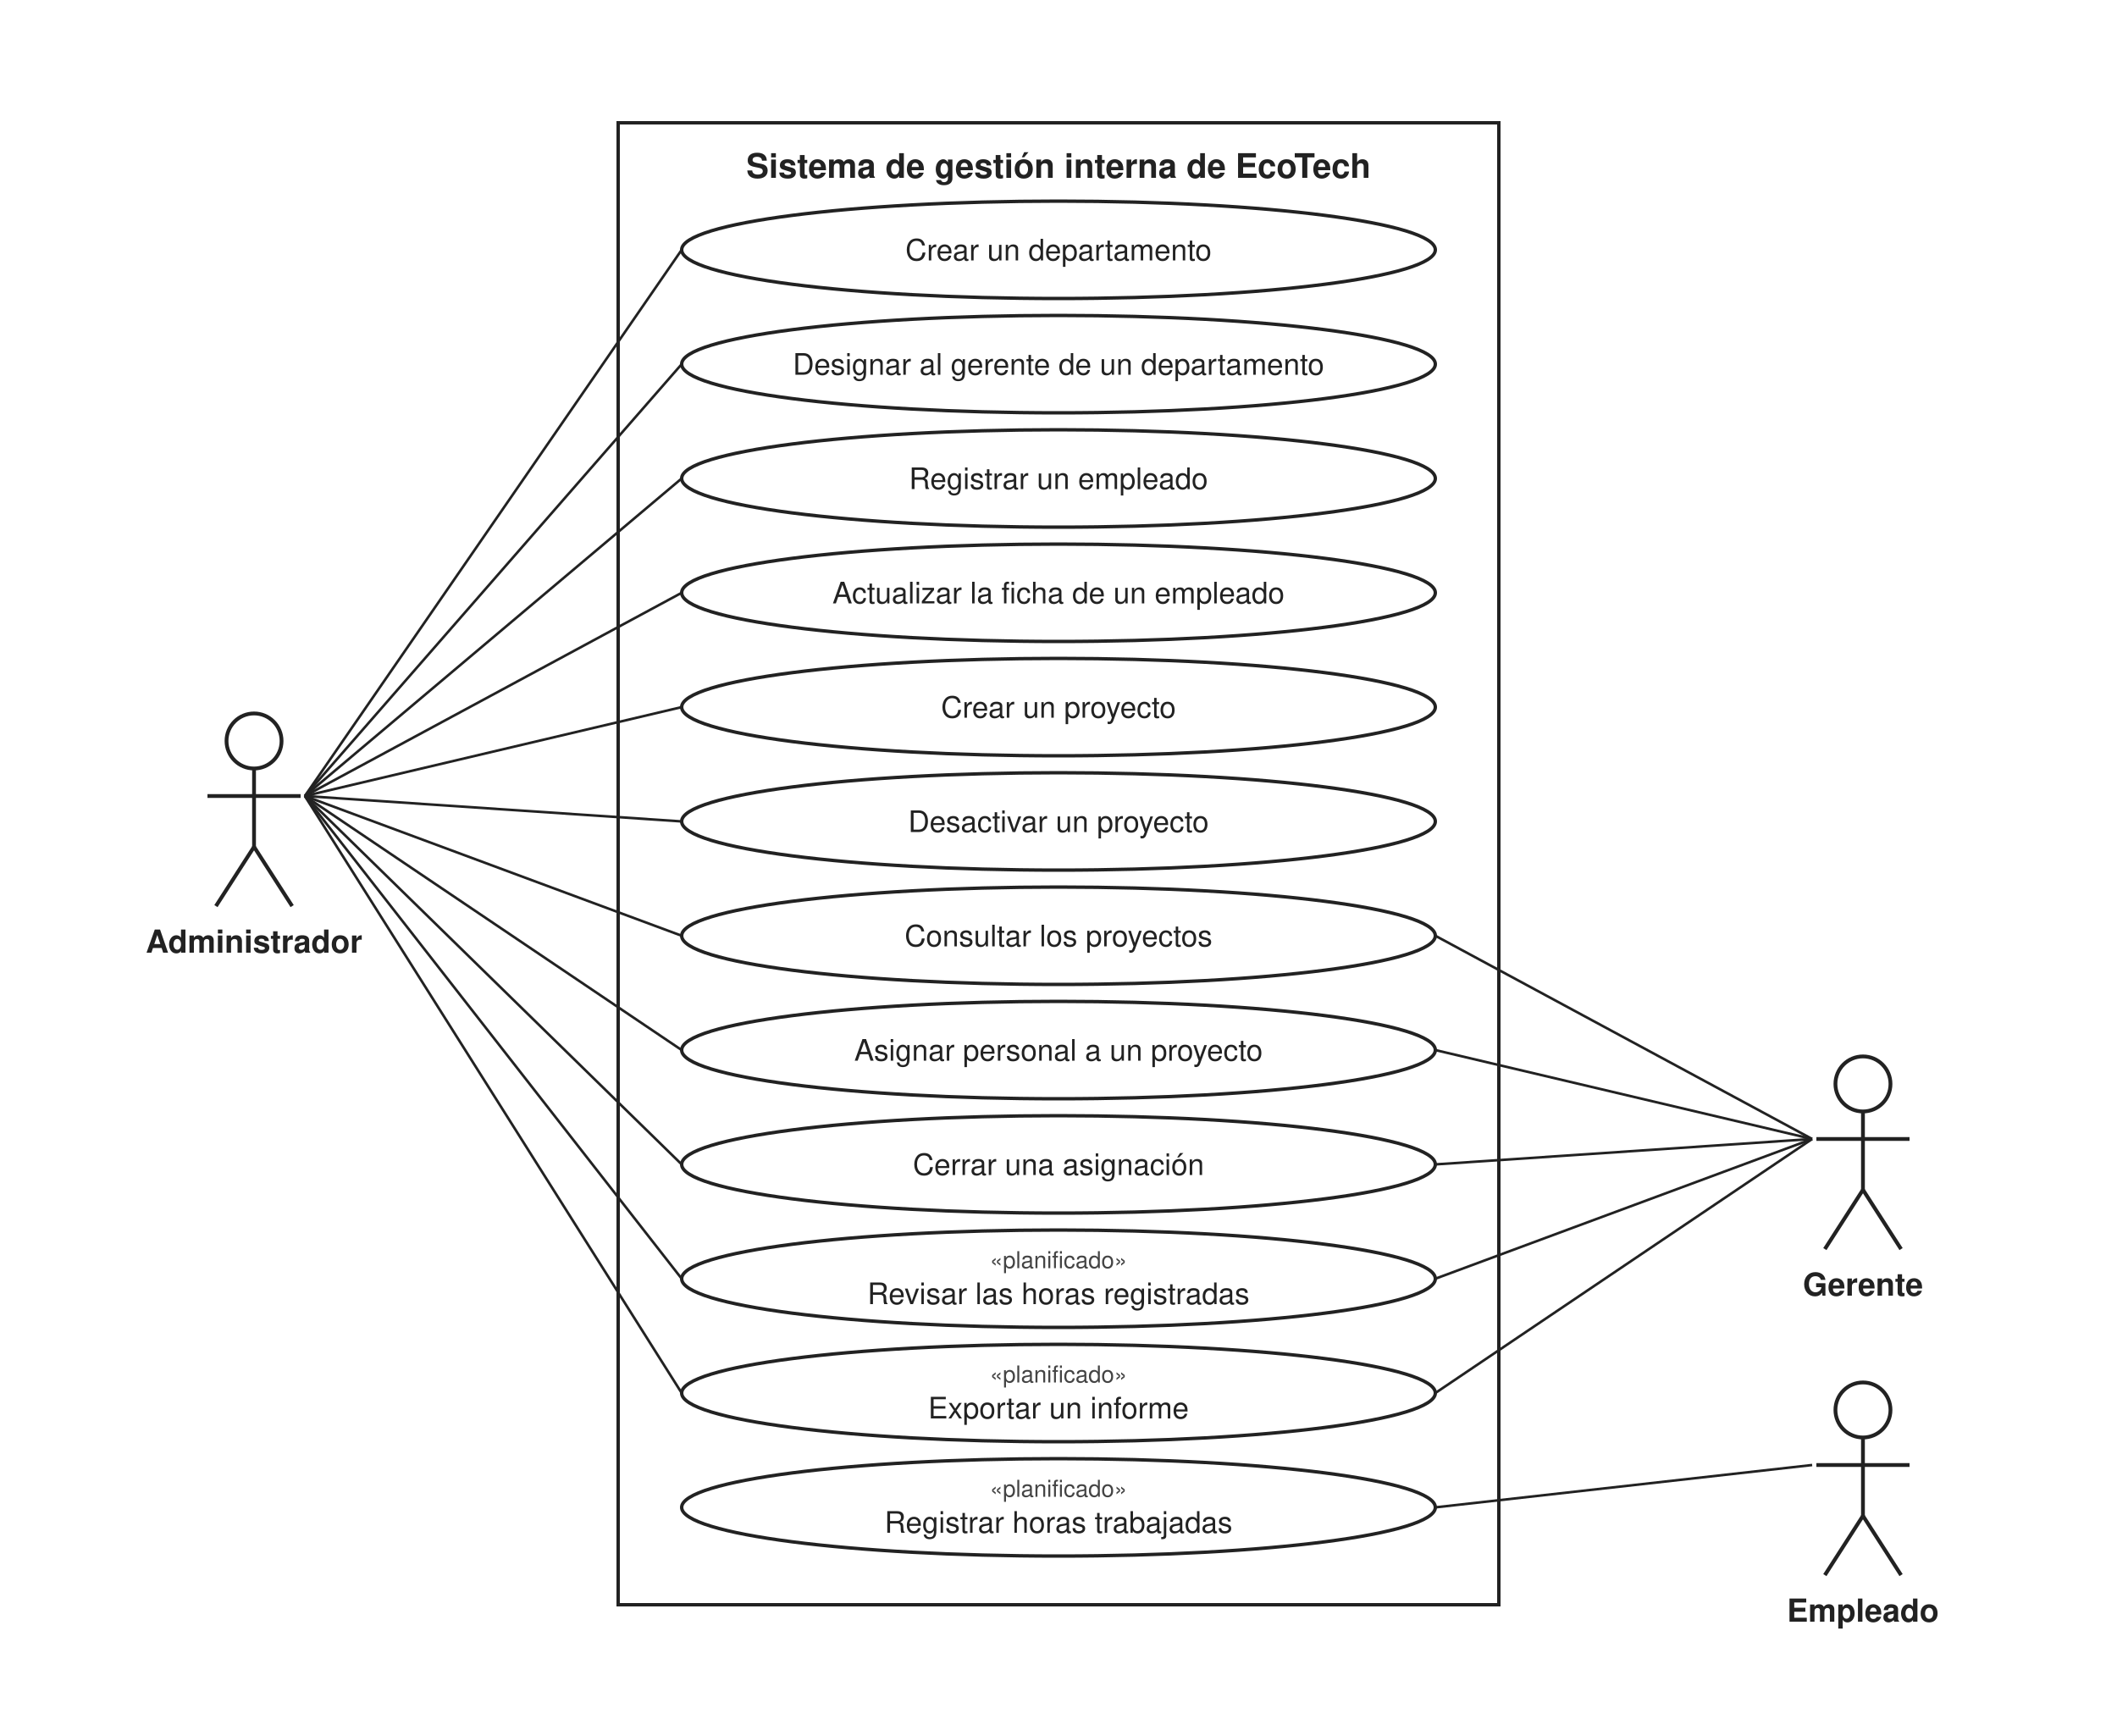
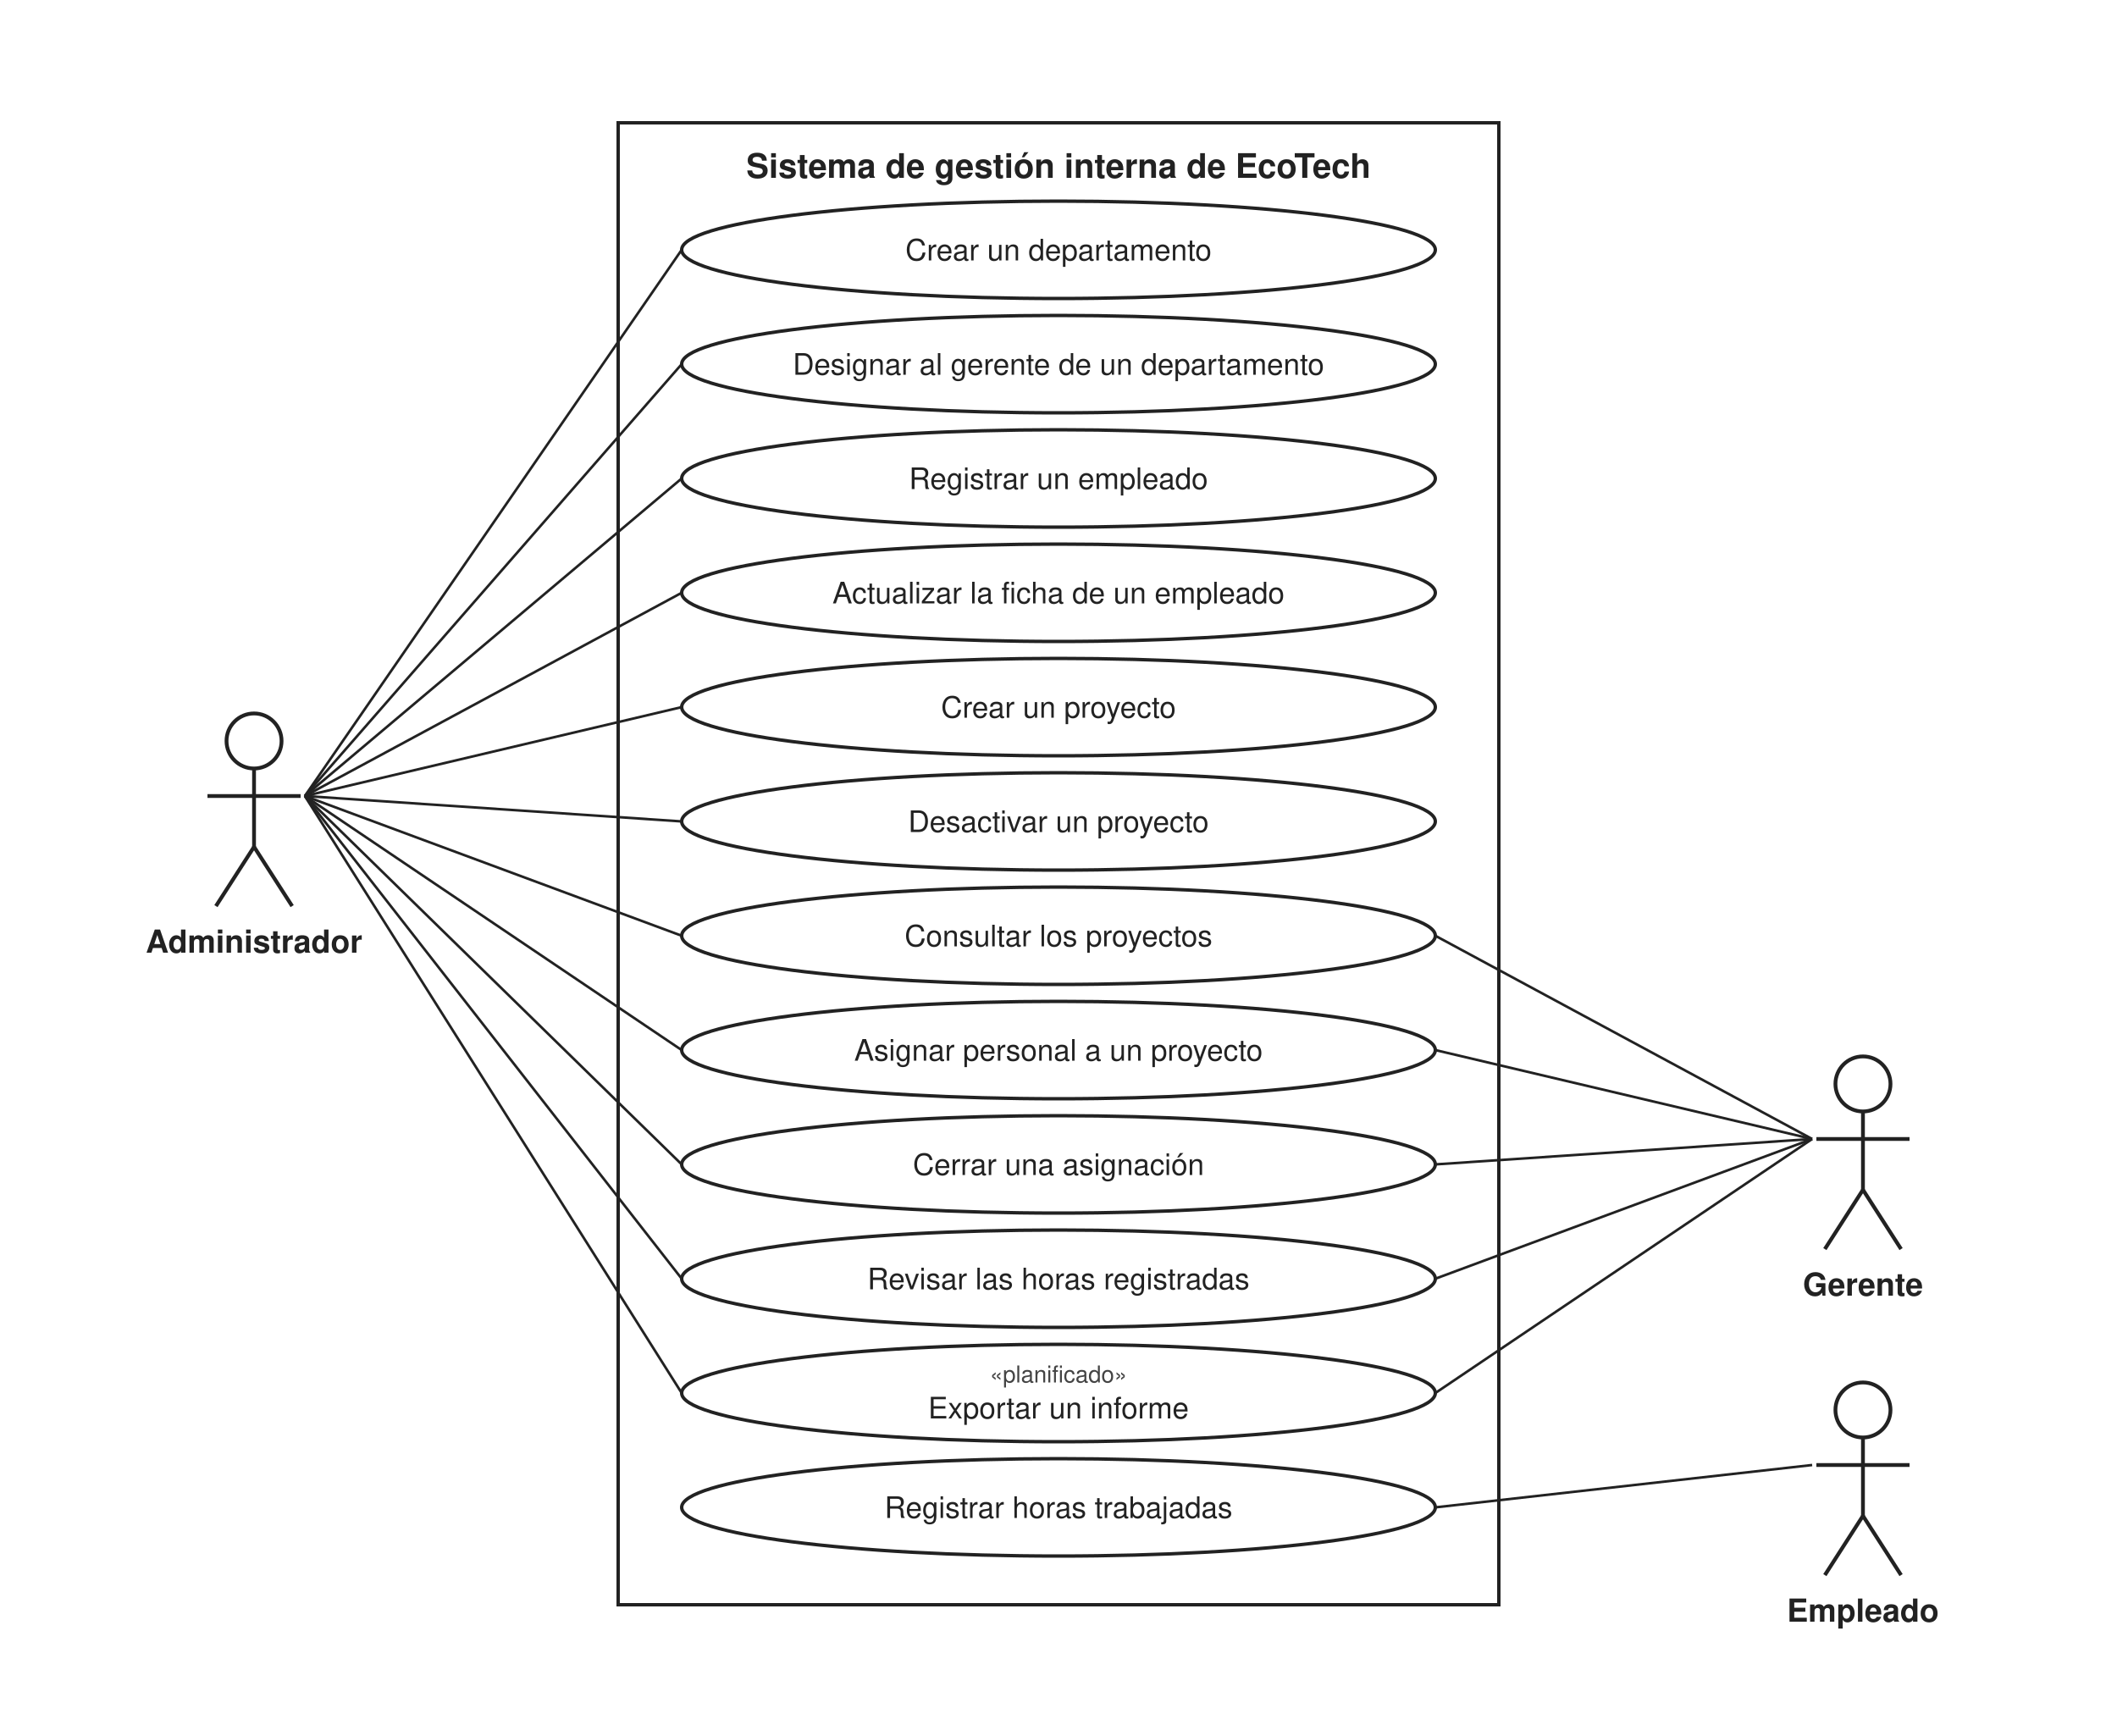
<svg xmlns="http://www.w3.org/2000/svg" width="1000" height="820" viewBox="0 0 1000 820">
  <rect width="1000" height="820" fill="#ffffff" />
  <rect x="292" y="58" width="416" height="700" fill="none" stroke="#222" stroke-width="1.6" />
  <text x="500" y="84" text-anchor="middle" font-family="Helvetica, Arial, sans-serif" font-size="16" font-weight="bold" fill="#222">Sistema de gestión interna de EcoTech</text>
  <line x1="144" y1="376.0" x2="322" y2="118" stroke="#222" stroke-width="1.2" />
  <line x1="144" y1="376.0" x2="322" y2="172" stroke="#222" stroke-width="1.2" />
  <line x1="144" y1="376.0" x2="322" y2="226" stroke="#222" stroke-width="1.2" />
  <line x1="144" y1="376.0" x2="322" y2="280" stroke="#222" stroke-width="1.2" />
  <line x1="144" y1="376.0" x2="322" y2="334" stroke="#222" stroke-width="1.2" />
  <line x1="144" y1="376.0" x2="322" y2="388" stroke="#222" stroke-width="1.2" />
  <line x1="144" y1="376.0" x2="322" y2="442" stroke="#222" stroke-width="1.2" />
  <line x1="856" y1="538.0" x2="678" y2="442" stroke="#222" stroke-width="1.2" />
  <line x1="144" y1="376.0" x2="322" y2="496" stroke="#222" stroke-width="1.2" />
  <line x1="856" y1="538.0" x2="678" y2="496" stroke="#222" stroke-width="1.2" />
  <line x1="144" y1="376.0" x2="322" y2="550" stroke="#222" stroke-width="1.2" />
  <line x1="856" y1="538.0" x2="678" y2="550" stroke="#222" stroke-width="1.2" />
  <line x1="144" y1="376.0" x2="322" y2="604" stroke="#222" stroke-width="1.2" />
  <line x1="856" y1="538.0" x2="678" y2="604" stroke="#222" stroke-width="1.2" />
  <line x1="144" y1="376.0" x2="322" y2="658" stroke="#222" stroke-width="1.2" />
  <line x1="856" y1="538.0" x2="678" y2="658" stroke="#222" stroke-width="1.2" />
  <line x1="856" y1="692" x2="678" y2="712" stroke="#222" stroke-width="1.2" />
  <ellipse cx="500" cy="118" rx="178" ry="23" fill="#fff" stroke="#222" stroke-width="1.6" />
  <text x="500" y="123" text-anchor="middle" font-family="Helvetica, Arial, sans-serif" font-size="14" fill="#222">Crear un departamento</text>
  <ellipse cx="500" cy="172" rx="178" ry="23" fill="#fff" stroke="#222" stroke-width="1.6" />
  <text x="500" y="177" text-anchor="middle" font-family="Helvetica, Arial, sans-serif" font-size="14" fill="#222">Designar al gerente de un departamento</text>
  <ellipse cx="500" cy="226" rx="178" ry="23" fill="#fff" stroke="#222" stroke-width="1.6" />
  <text x="500" y="231" text-anchor="middle" font-family="Helvetica, Arial, sans-serif" font-size="14" fill="#222">Registrar un empleado</text>
  <ellipse cx="500" cy="280" rx="178" ry="23" fill="#fff" stroke="#222" stroke-width="1.6" />
  <text x="500" y="285" text-anchor="middle" font-family="Helvetica, Arial, sans-serif" font-size="14" fill="#222">Actualizar la ficha de un empleado</text>
  <ellipse cx="500" cy="334" rx="178" ry="23" fill="#fff" stroke="#222" stroke-width="1.6" />
  <text x="500" y="339" text-anchor="middle" font-family="Helvetica, Arial, sans-serif" font-size="14" fill="#222">Crear un proyecto</text>
  <ellipse cx="500" cy="388" rx="178" ry="23" fill="#fff" stroke="#222" stroke-width="1.6" />
  <text x="500" y="393" text-anchor="middle" font-family="Helvetica, Arial, sans-serif" font-size="14" fill="#222">Desactivar un proyecto</text>
  <ellipse cx="500" cy="442" rx="178" ry="23" fill="#fff" stroke="#222" stroke-width="1.6" />
  <text x="500" y="447" text-anchor="middle" font-family="Helvetica, Arial, sans-serif" font-size="14" fill="#222">Consultar los proyectos</text>
  <ellipse cx="500" cy="496" rx="178" ry="23" fill="#fff" stroke="#222" stroke-width="1.6" />
  <text x="500" y="501" text-anchor="middle" font-family="Helvetica, Arial, sans-serif" font-size="14" fill="#222">Asignar personal a un proyecto</text>
  <ellipse cx="500" cy="550" rx="178" ry="23" fill="#fff" stroke="#222" stroke-width="1.6" />
  <text x="500" y="555" text-anchor="middle" font-family="Helvetica, Arial, sans-serif" font-size="14" fill="#222">Cerrar una asignación</text>
  <ellipse cx="500" cy="604" rx="178" ry="23" fill="#fff" stroke="#222" stroke-width="1.6" />
-   <text x="500" y="599" text-anchor="middle" font-family="Helvetica, Arial, sans-serif" font-size="11" fill="#444">«planificado»</text>
-   <text x="500" y="616" text-anchor="middle" font-family="Helvetica, Arial, sans-serif" font-size="14" fill="#222">Revisar las horas registradas</text>
+   <text x="500" y="609" text-anchor="middle" font-family="Helvetica, Arial, sans-serif" font-size="14" fill="#222">Revisar las horas registradas</text>
  <ellipse cx="500" cy="658" rx="178" ry="23" fill="#fff" stroke="#222" stroke-width="1.6" />
  <text x="500" y="653" text-anchor="middle" font-family="Helvetica, Arial, sans-serif" font-size="11" fill="#444">«planificado»</text>
  <text x="500" y="670" text-anchor="middle" font-family="Helvetica, Arial, sans-serif" font-size="14" fill="#222">Exportar un informe</text>
  <ellipse cx="500" cy="712" rx="178" ry="23" fill="#fff" stroke="#222" stroke-width="1.6" />
-   <text x="500" y="707" text-anchor="middle" font-family="Helvetica, Arial, sans-serif" font-size="11" fill="#444">«planificado»</text>
-   <text x="500" y="724" text-anchor="middle" font-family="Helvetica, Arial, sans-serif" font-size="14" fill="#222">Registrar horas trabajadas</text>
+   <text x="500" y="717" text-anchor="middle" font-family="Helvetica, Arial, sans-serif" font-size="14" fill="#222">Registrar horas trabajadas</text>
  <circle cx="120" cy="350.0" r="13" fill="#fff" stroke="#222" stroke-width="1.8" />
  <line x1="120" y1="363.0" x2="120" y2="400.0" stroke="#222" stroke-width="1.8" />
  <line x1="98" y1="376.0" x2="142" y2="376.0" stroke="#222" stroke-width="1.8" />
  <line x1="120" y1="400.0" x2="102" y2="428.0" stroke="#222" stroke-width="1.8" />
  <line x1="120" y1="400.0" x2="138" y2="428.0" stroke="#222" stroke-width="1.8" />
  <text x="120" y="450.0" text-anchor="middle" font-family="Helvetica, Arial, sans-serif" font-size="15" font-weight="bold" fill="#222">Administrador</text>
  <circle cx="880" cy="512.0" r="13" fill="#fff" stroke="#222" stroke-width="1.8" />
  <line x1="880" y1="525.0" x2="880" y2="562.0" stroke="#222" stroke-width="1.8" />
  <line x1="858" y1="538.0" x2="902" y2="538.0" stroke="#222" stroke-width="1.8" />
  <line x1="880" y1="562.0" x2="862" y2="590.0" stroke="#222" stroke-width="1.8" />
  <line x1="880" y1="562.0" x2="898" y2="590.0" stroke="#222" stroke-width="1.8" />
  <text x="880" y="612.0" text-anchor="middle" font-family="Helvetica, Arial, sans-serif" font-size="15" font-weight="bold" fill="#222">Gerente</text>
  <circle cx="880" cy="666" r="13" fill="#fff" stroke="#222" stroke-width="1.8" />
  <line x1="880" y1="679" x2="880" y2="716" stroke="#222" stroke-width="1.8" />
  <line x1="858" y1="692" x2="902" y2="692" stroke="#222" stroke-width="1.8" />
  <line x1="880" y1="716" x2="862" y2="744" stroke="#222" stroke-width="1.8" />
  <line x1="880" y1="716" x2="898" y2="744" stroke="#222" stroke-width="1.8" />
  <text x="880" y="766" text-anchor="middle" font-family="Helvetica, Arial, sans-serif" font-size="15" font-weight="bold" fill="#222">Empleado</text>
</svg>
